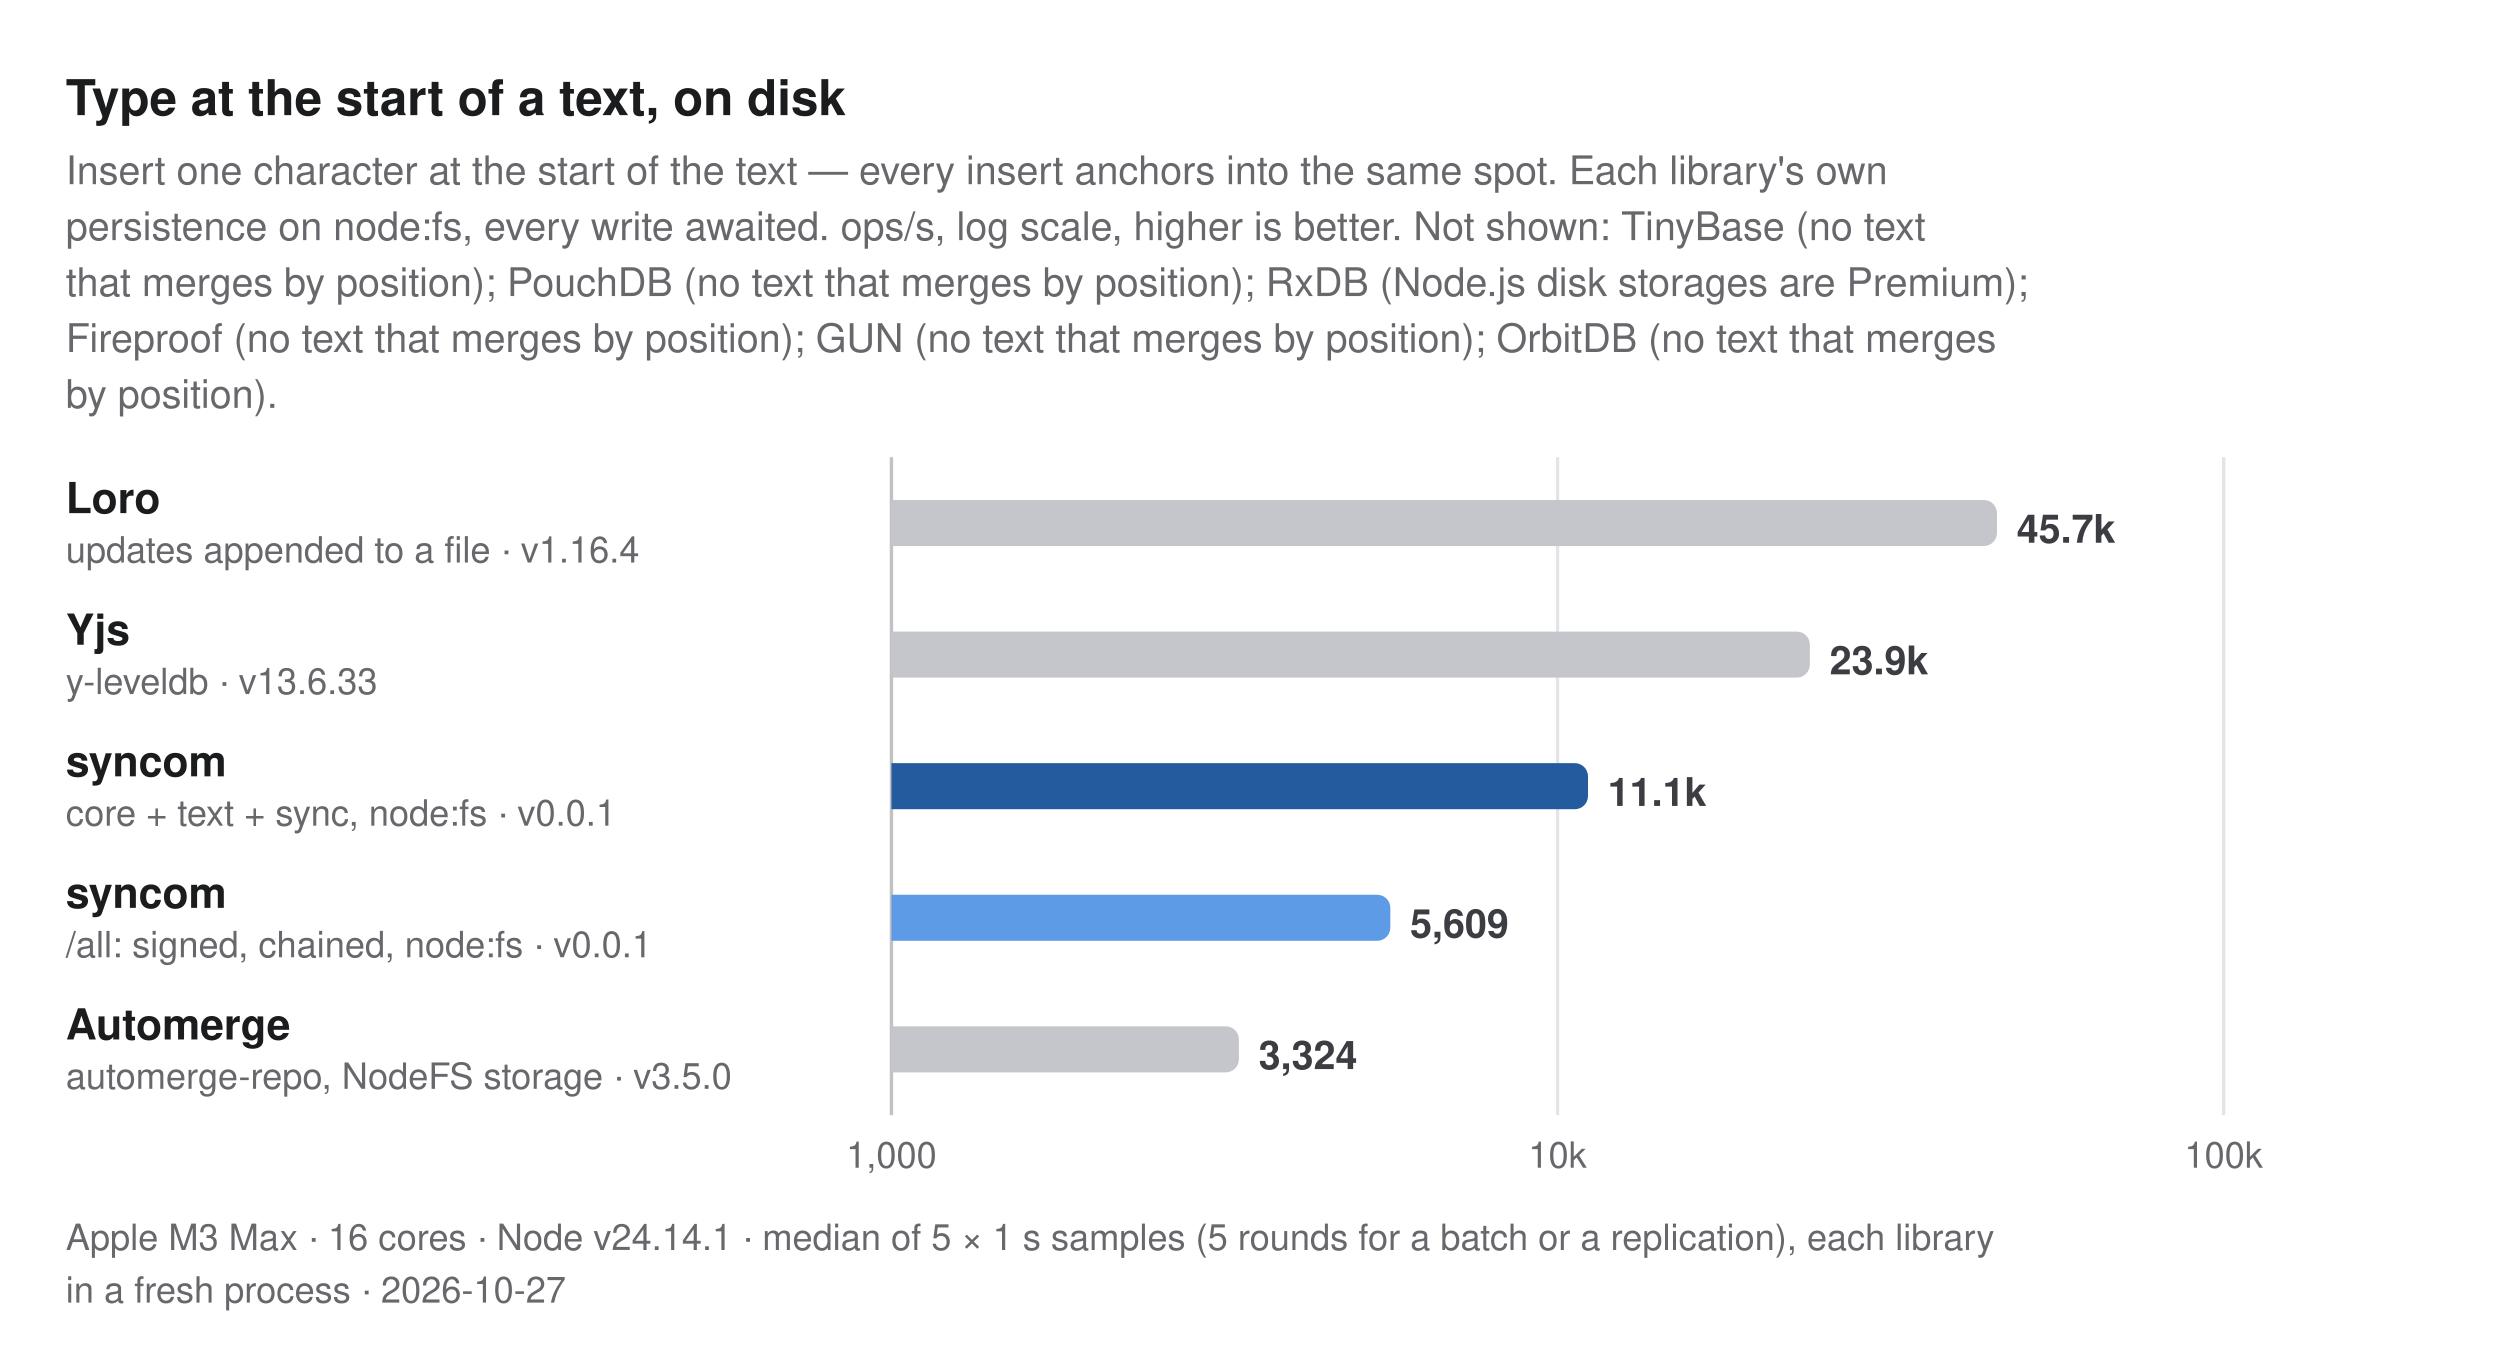
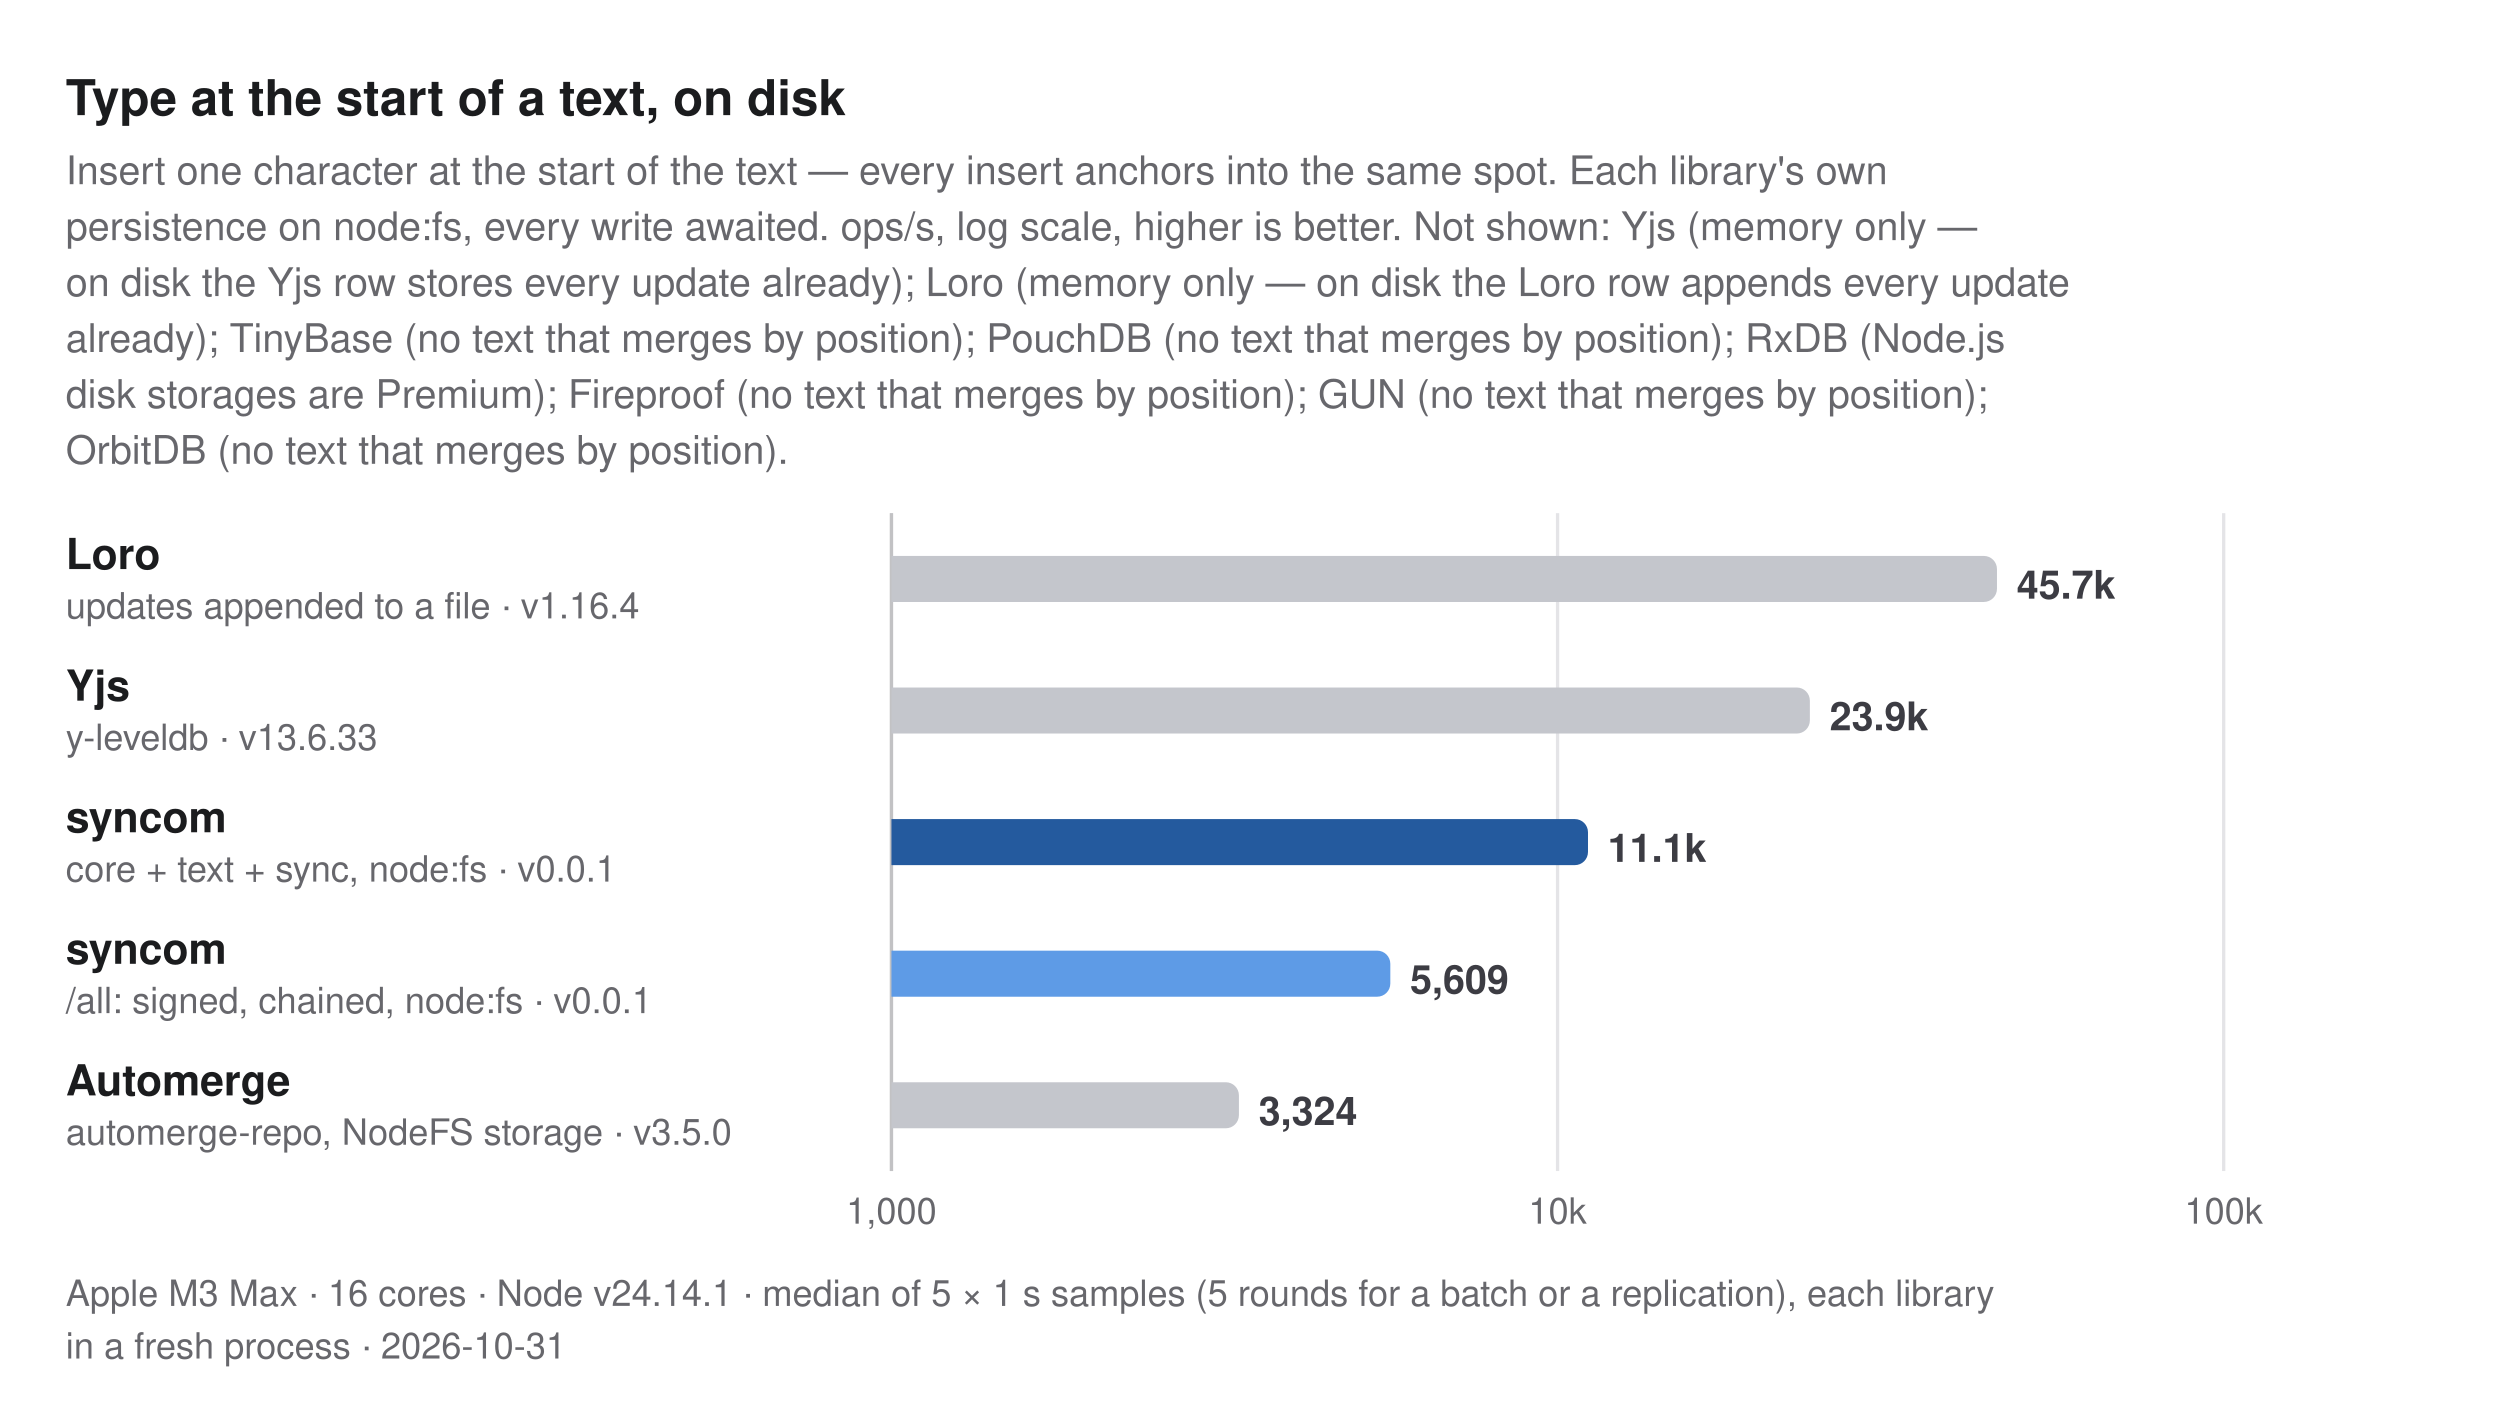
- <svg xmlns="http://www.w3.org/2000/svg" width="760" height="415" viewBox="0 0 760 415" role="img" aria-label="Type at the start of a text, on disk. Insert one character at the start of the text — every insert anchors into the same spot. Each library's own persistence on node:fs, every write awaited. ops/s, log scale, higher is better. Not shown: TinyBase (no text that merges by position); PouchDB (no text that merges by position); RxDB (Node.js disk storages are Premium); Fireproof (no text that merges by position); GUN (no text that merges by position); OrbitDB (no text that merges by position).">
+ <svg xmlns="http://www.w3.org/2000/svg" width="760" height="432" viewBox="0 0 760 432" role="img" aria-label="Type at the start of a text, on disk. Insert one character at the start of the text — every insert anchors into the same spot. Each library's own persistence on node:fs, every write awaited. ops/s, log scale, higher is better. Not shown: Yjs (memory only — on disk the Yjs row stores every update already); Loro (memory only — on disk the Loro row appends every update already); TinyBase (no text that merges by position); PouchDB (no text that merges by position); RxDB (Node.js disk storages are Premium); Fireproof (no text that merges by position); GUN (no text that merges by position); OrbitDB (no text that merges by position).">
  <style>
  text { font-family: -apple-system, BlinkMacSystemFont, "Segoe UI", Helvetica, Arial, sans-serif; }
  .title { font-size: 15px; font-weight: 700; fill: #1b1c1e; }
  .subtitle, .caption { font-size: 12px; fill: #67676c; }
  .caption { font-size: 11px; }
  .group { font-size: 11px; font-weight: 600; letter-spacing: 0.06em; fill: #67676c; }
  .label { font-size: 13px; font-weight: 600; fill: #1b1c1e; }
  .label.primary, .label.secondary { font-weight: 700; }
  .sublabel { font-size: 11px; fill: #67676c; }
  .value { font-size: 12px; font-weight: 600; fill: #3c3c43; font-variant-numeric: tabular-nums; }
  .value.small { font-size: 10px; }
  .legend { font-size: 11px; fill: #3c3c43; }
  .tick { font-size: 11px; fill: #67676c; font-variant-numeric: tabular-nums; }
  .grid { stroke: #e4e4e7; stroke-width: 1; }
  .axis { stroke: #c2c2c4; stroke-width: 1; }
  .ref { stroke: #67676c; stroke-width: 1; stroke-dasharray: 3 3; }
  .bar { fill: #c4c6cc; }
  .bar.primary { fill: #245a9e; }
  .bar.secondary { fill: #5e9be6; }
  @media (prefers-color-scheme: dark) {
    .title, .label { fill: #dfdfd6; }
    .subtitle, .caption, .group, .sublabel, .tick { fill: #98989f; }
    .value, .legend { fill: #c2c2c4; }
    .grid { stroke: #2e2e32; }
    .axis { stroke: #48484c; }
    .ref { stroke: #98989f; }
    .bar { fill: #46474e; }
    .bar.primary { fill: #8dbcf2; }
    .bar.secondary { fill: #3d7bd0; }
  }
</style>
  <text class="title" x="20" y="35">Type at the start of a text, on disk</text>
  <text class="subtitle" x="20" y="56">Insert one character at the start of the text — every insert anchors into the same spot. Each library's own</text>
-   <text class="subtitle" x="20" y="73">persistence on node:fs, every write awaited. ops/s, log scale, higher is better. Not shown: TinyBase (no text</text>
-   <text class="subtitle" x="20" y="90">that merges by position); PouchDB (no text that merges by position); RxDB (Node.js disk storages are Premium);</text>
-   <text class="subtitle" x="20" y="107">Fireproof (no text that merges by position); GUN (no text that merges by position); OrbitDB (no text that merges</text>
-   <text class="subtitle" x="20" y="124">by position).</text>
-   <line class="grid" x1="271" y1="139" x2="271" y2="339" />
-   <text class="tick" x="271" y="355" text-anchor="middle">1,000</text>
-   <line class="grid" x1="473.5" y1="139" x2="473.5" y2="339" />
-   <text class="tick" x="473.5" y="355" text-anchor="middle">10k</text>
-   <line class="grid" x1="676" y1="139" x2="676" y2="339" />
-   <text class="tick" x="676" y="355" text-anchor="middle">100k</text>
-   <line class="axis" x1="271" y1="139" x2="271" y2="339" />
+   <text class="subtitle" x="20" y="73">persistence on node:fs, every write awaited. ops/s, log scale, higher is better. Not shown: Yjs (memory only —</text>
+   <text class="subtitle" x="20" y="90">on disk the Yjs row stores every update already); Loro (memory only — on disk the Loro row appends every update</text>
+   <text class="subtitle" x="20" y="107">already); TinyBase (no text that merges by position); PouchDB (no text that merges by position); RxDB (Node.js</text>
+   <text class="subtitle" x="20" y="124">disk storages are Premium); Fireproof (no text that merges by position); GUN (no text that merges by position);</text>
+   <text class="subtitle" x="20" y="141">OrbitDB (no text that merges by position).</text>
+   <line class="grid" x1="271" y1="156" x2="271" y2="356" />
+   <text class="tick" x="271" y="372" text-anchor="middle">1,000</text>
+   <line class="grid" x1="473.5" y1="156" x2="473.5" y2="356" />
+   <text class="tick" x="473.5" y="372" text-anchor="middle">10k</text>
+   <line class="grid" x1="676" y1="156" x2="676" y2="356" />
+   <text class="tick" x="676" y="372" text-anchor="middle">100k</text>
+   <line class="axis" x1="271" y1="156" x2="271" y2="356" />
  <g>
-     <text class="label" x="20" y="156">Loro</text>
-     <text class="sublabel" x="20" y="171">updates appended to a file · v1.16.4</text>
-     <path class="bar" d="M271,152H603.081A4,4 0 0 1 607.081,156V162A4,4 0 0 1 603.081,166H271Z" />
-     <text class="value" x="613.081" y="165">45.7k</text>
+     <text class="label" x="20" y="173">Loro</text>
+     <text class="sublabel" x="20" y="188">updates appended to a file · v1.16.4</text>
+     <path class="bar" d="M271,169H603.081A4,4 0 0 1 607.081,173V179A4,4 0 0 1 603.081,183H271Z" />
+     <text class="value" x="613.081" y="182">45.7k</text>
  </g>
  <g>
-     <text class="label" x="20" y="196">Yjs</text>
-     <text class="sublabel" x="20" y="211">y-leveldb · v13.6.33</text>
-     <path class="bar" d="M271,192H546.201A4,4 0 0 1 550.201,196V202A4,4 0 0 1 546.201,206H271Z" />
-     <text class="value" x="556.201" y="205">23.9k</text>
+     <text class="label" x="20" y="213">Yjs</text>
+     <text class="sublabel" x="20" y="228">y-leveldb · v13.6.33</text>
+     <path class="bar" d="M271,209H546.201A4,4 0 0 1 550.201,213V219A4,4 0 0 1 546.201,223H271Z" />
+     <text class="value" x="556.201" y="222">23.9k</text>
  </g>
  <g>
-     <text class="label primary" x="20" y="236">syncom</text>
-     <text class="sublabel" x="20" y="251">core + text + sync, node:fs · v0.0.1</text>
-     <path class="bar primary" d="M271,232H478.751A4,4 0 0 1 482.751,236V242A4,4 0 0 1 478.751,246H271Z" />
-     <text class="value" x="488.751" y="245">11.1k</text>
+     <text class="label primary" x="20" y="253">syncom</text>
+     <text class="sublabel" x="20" y="268">core + text + sync, node:fs · v0.0.1</text>
+     <path class="bar primary" d="M271,249H478.751A4,4 0 0 1 482.751,253V259A4,4 0 0 1 478.751,263H271Z" />
+     <text class="value" x="488.751" y="262">11.1k</text>
  </g>
  <g>
-     <text class="label secondary" x="20" y="276">syncom</text>
-     <text class="sublabel" x="20" y="291">/all: signed, chained, node:fs · v0.0.1</text>
-     <path class="bar secondary" d="M271,272H418.657A4,4 0 0 1 422.657,276V282A4,4 0 0 1 418.657,286H271Z" />
-     <text class="value" x="428.657" y="285">5,609</text>
+     <text class="label secondary" x="20" y="293">syncom</text>
+     <text class="sublabel" x="20" y="308">/all: signed, chained, node:fs · v0.0.1</text>
+     <path class="bar secondary" d="M271,289H418.657A4,4 0 0 1 422.657,293V299A4,4 0 0 1 418.657,303H271Z" />
+     <text class="value" x="428.657" y="302">5,609</text>
  </g>
  <g>
-     <text class="label" x="20" y="316">Automerge</text>
-     <text class="sublabel" x="20" y="331">automerge-repo, NodeFS storage · v3.5.0</text>
-     <path class="bar" d="M271,312H372.634A4,4 0 0 1 376.634,316V322A4,4 0 0 1 372.634,326H271Z" />
-     <text class="value" x="382.634" y="325">3,324</text>
+     <text class="label" x="20" y="333">Automerge</text>
+     <text class="sublabel" x="20" y="348">automerge-repo, NodeFS storage · v3.5.0</text>
+     <path class="bar" d="M271,329H372.634A4,4 0 0 1 376.634,333V339A4,4 0 0 1 372.634,343H271Z" />
+     <text class="value" x="382.634" y="342">3,324</text>
  </g>
-   <text class="caption" x="20" y="380">Apple M3 Max · 16 cores · Node v24.14.1 · median of 5 × 1 s samples (5 rounds for a batch or a replication), each library</text>
-   <text class="caption" x="20" y="396">in a fresh process · 2026-10-27</text>
+   <text class="caption" x="20" y="397">Apple M3 Max · 16 cores · Node v24.14.1 · median of 5 × 1 s samples (5 rounds for a batch or a replication), each library</text>
+   <text class="caption" x="20" y="413">in a fresh process · 2026-10-31</text>
</svg>
